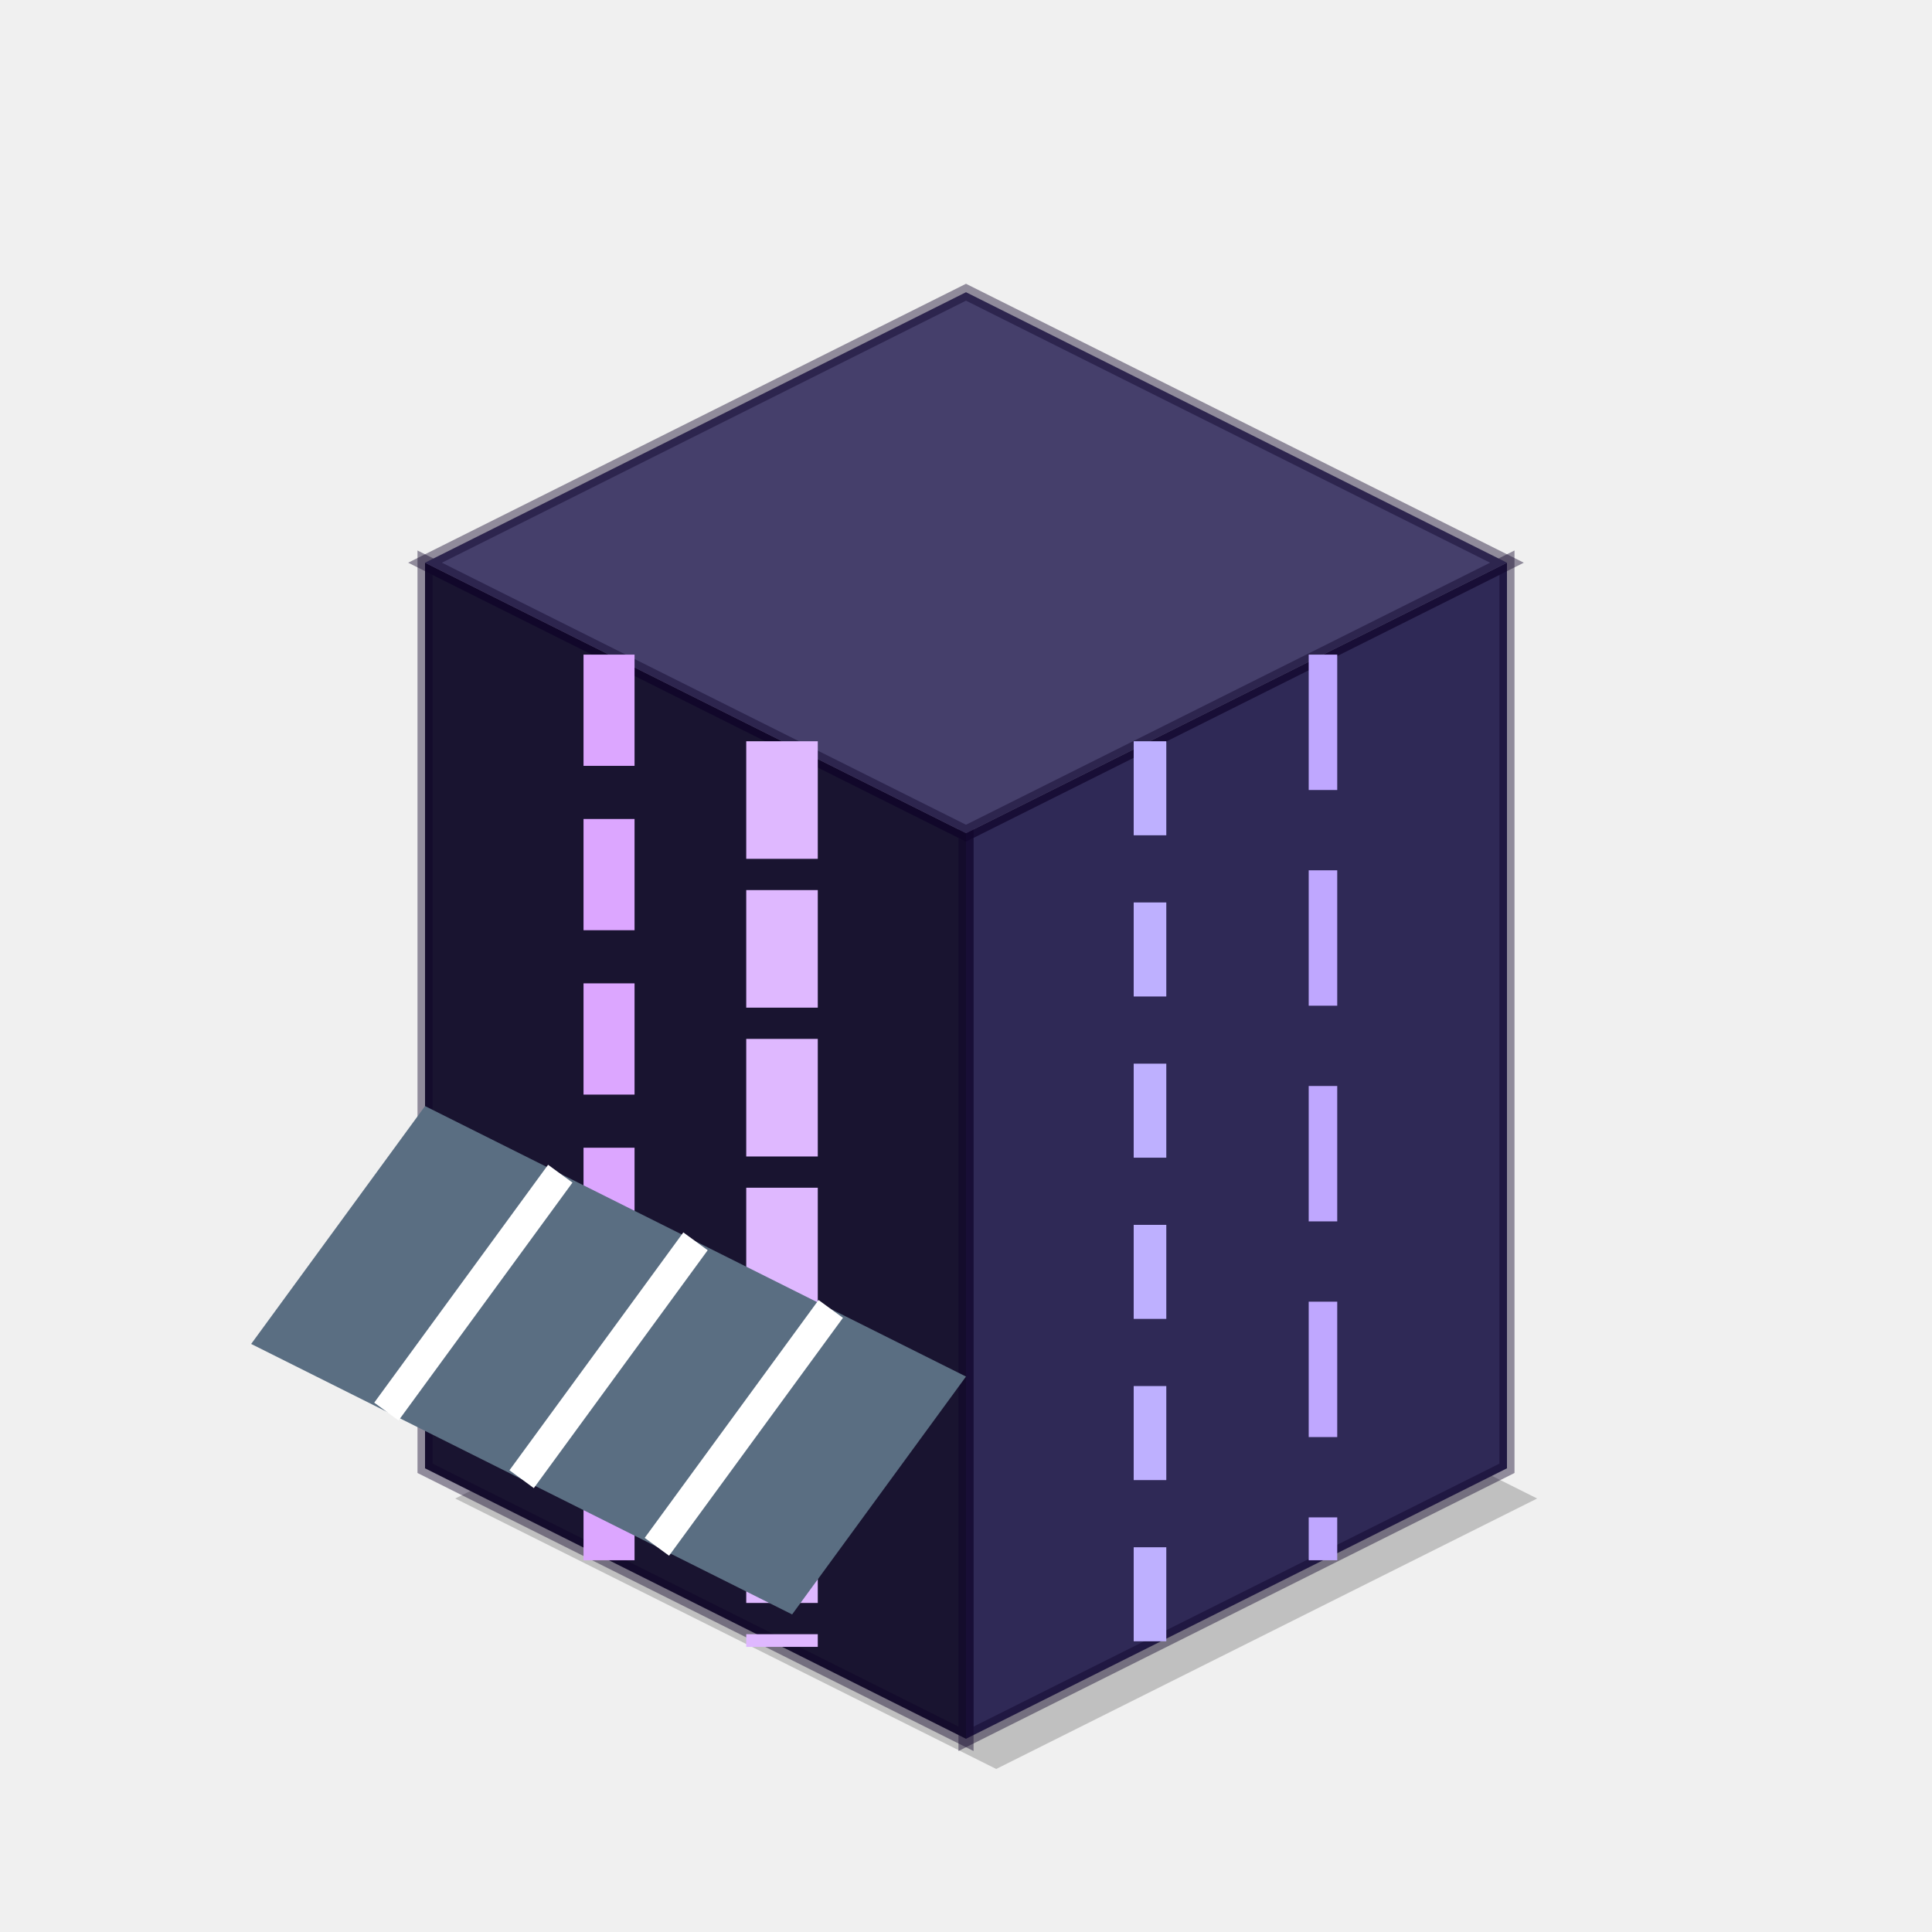
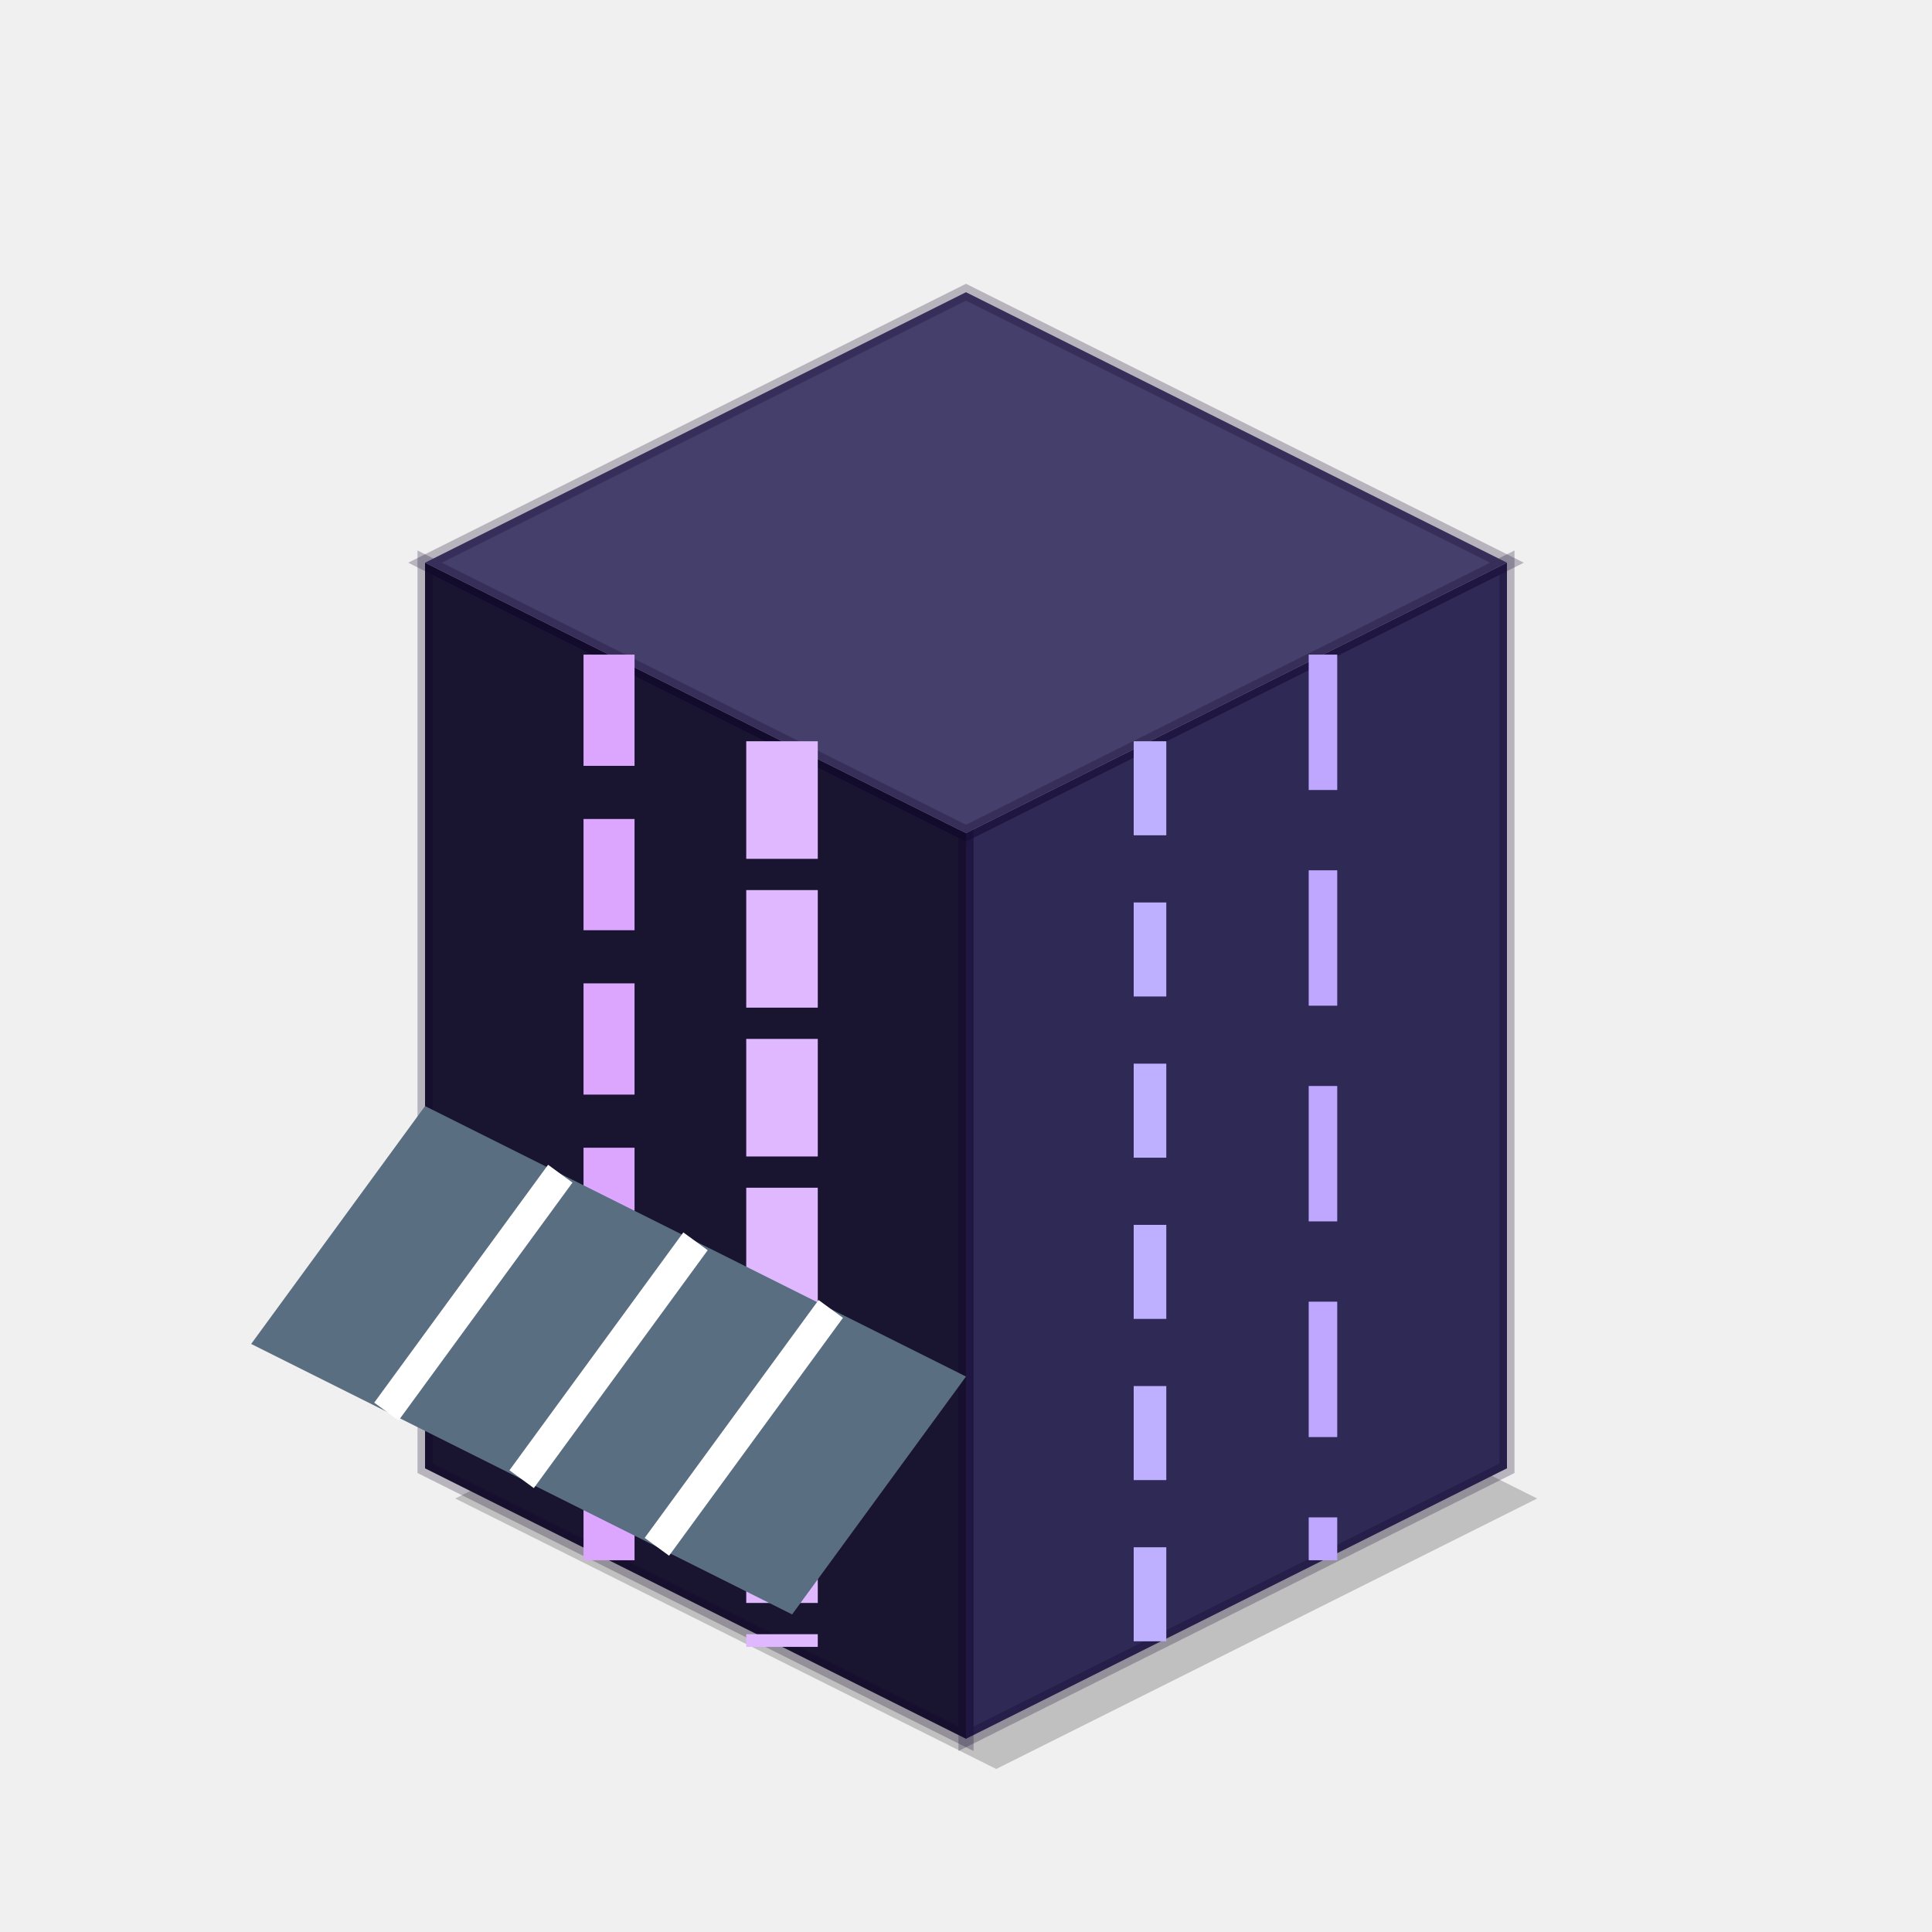
<svg xmlns="http://www.w3.org/2000/svg" version="1.1" width="128" height="128">
  <defs />
  <g>
    <path d="M66,81.36 L101.84,99.28 L66,117.2 L30.16,99.28 Z" fill="rgb(0,0,0)" fill-opacity="0.2" />
    <path d="M99.84,97.28 L64,115.2 L64,55.2 L99.84,37.28 Z" fill="#2f2956" />
-     <path d="M99.84,97.28 L64,115.2 L64,55.2 L99.84,37.28 Z" fill="none" stroke="rgb(12,0,40)" stroke-opacity="0.42" stroke-width="1" />
+     <path d="M99.84,97.28 L64,115.2 L64,55.2 L99.84,37.28 Z" fill="none" stroke="rgb(12,0,40)" stroke-opacity="0.25" stroke-width="1" />
    <path d="M28.16,97.28 L64,115.2 L64,55.2 L28.16,37.28 Z" fill="#191430" />
-     <path d="M28.16,97.28 L64,115.2 L64,55.2 L28.16,37.28 Z" fill="none" stroke="rgb(12,0,40)" stroke-opacity="0.42" stroke-width="1" />
+     <path d="M28.16,97.28 L64,115.2 L64,55.2 L28.16,37.28 Z" fill="none" stroke="rgb(12,0,40)" stroke-opacity="0.25" stroke-width="1" />
    <path d="M64,19.36 L99.84,37.28 L64,55.2 L28.16,37.28 Z" fill="#453f6b" />
-     <path d="M64,19.36 L99.84,37.28 L64,55.2 L28.16,37.28 Z" fill="none" stroke="rgb(12,0,40)" stroke-opacity="0.42" stroke-width="1" />
+     <path d="M64,19.36 L99.84,37.28 L64,55.2 L28.16,37.28 Z" fill="none" stroke="rgb(12,0,40)" stroke-opacity="0.25" stroke-width="1" />
    <path d="M87.65,43.37 L87.65,103.37" fill="none" stroke="rgb(191,167,255)" stroke-width="1.89" stroke-dasharray="8.97,5.32" />
    <path d="M76.19,49.11 L76.19,109.11" fill="none" stroke="rgb(190,176,255)" stroke-width="2.16" stroke-dasharray="6.23,4.45" />
    <path d="M40.35,43.37 L40.35,103.37" fill="none" stroke="rgb(220,166,255)" stroke-width="3.38" stroke-dasharray="7.37,3.52" />
    <path d="M51.81,49.11 L51.81,109.11" fill="none" stroke="rgb(223,184,255)" stroke-width="4.74" stroke-dasharray="7.79,2.07" />
    <path d="M28.16,73.28 L64,91.2 L52.48,106.96 L16.64,89.04 Z" fill="#5a6e82" />
    <path d="M37.12,77.76 L25.6,93.52" fill="none" stroke="#fff" stroke-width="2" />
    <path d="M46.08,82.24 L34.56,98" fill="none" stroke="#fff" stroke-width="2" />
    <path d="M55.04,86.72 L43.52,102.48" fill="none" stroke="#fff" stroke-width="2" />
  </g>
</svg>
